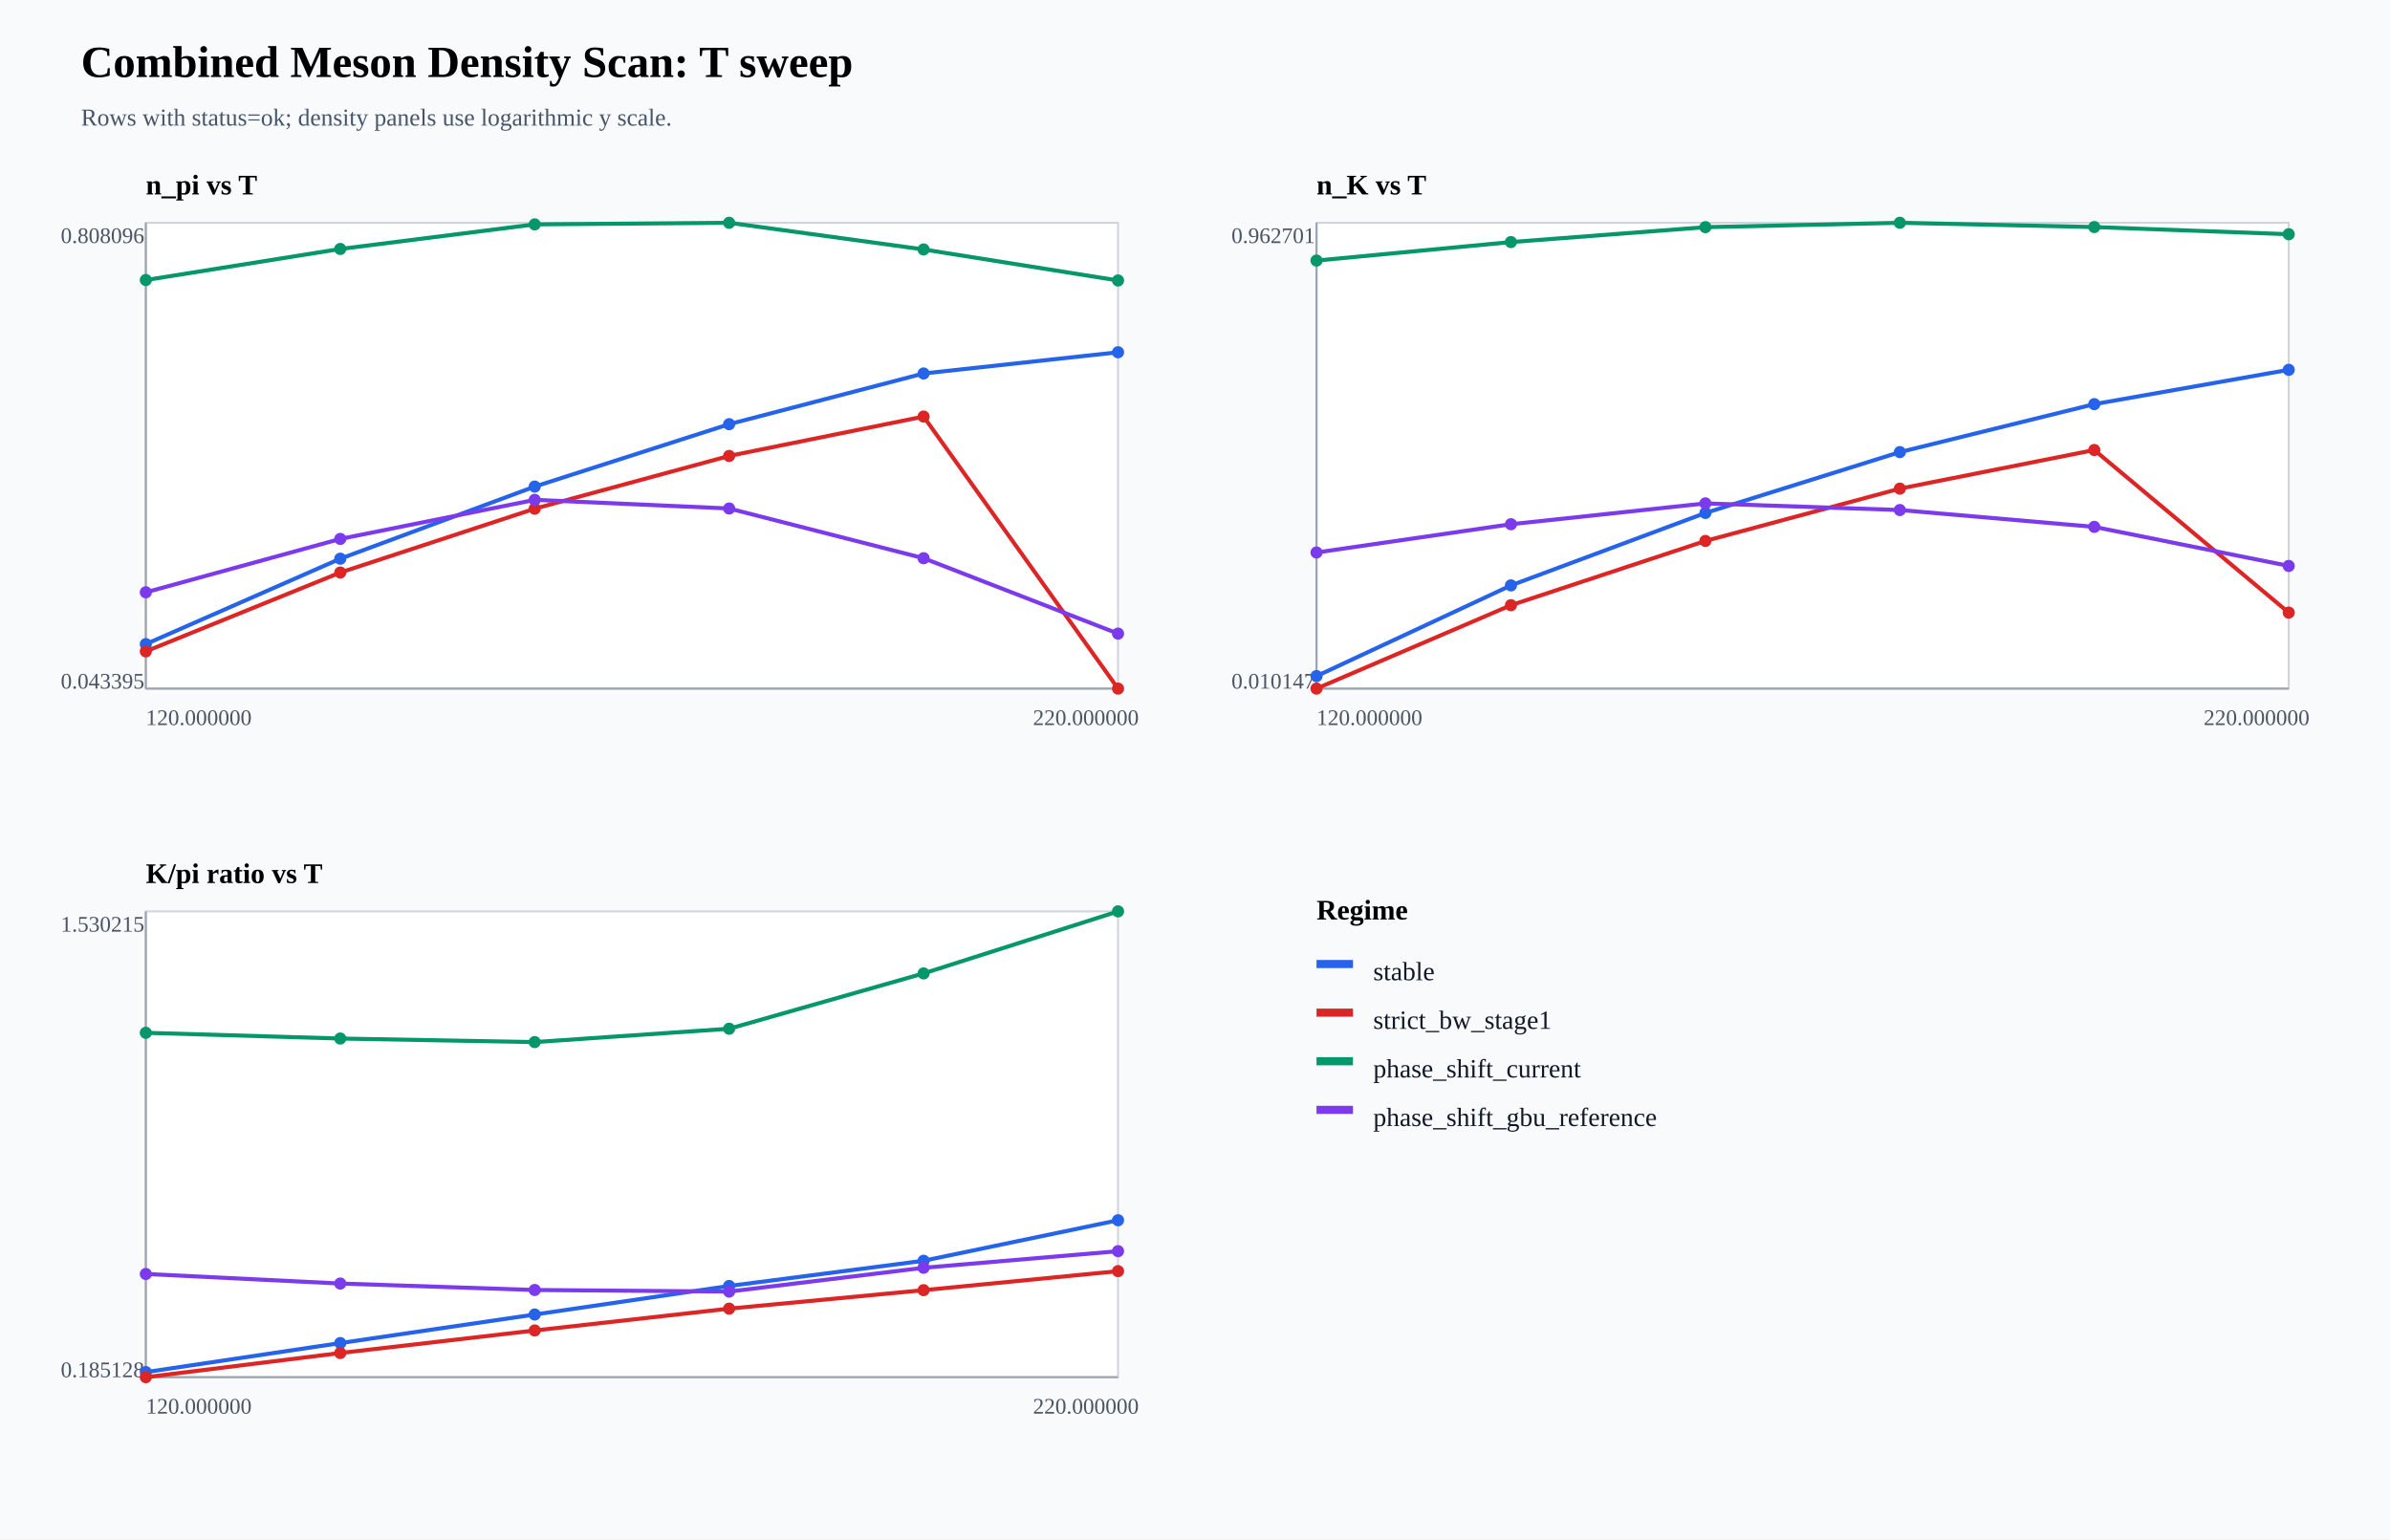
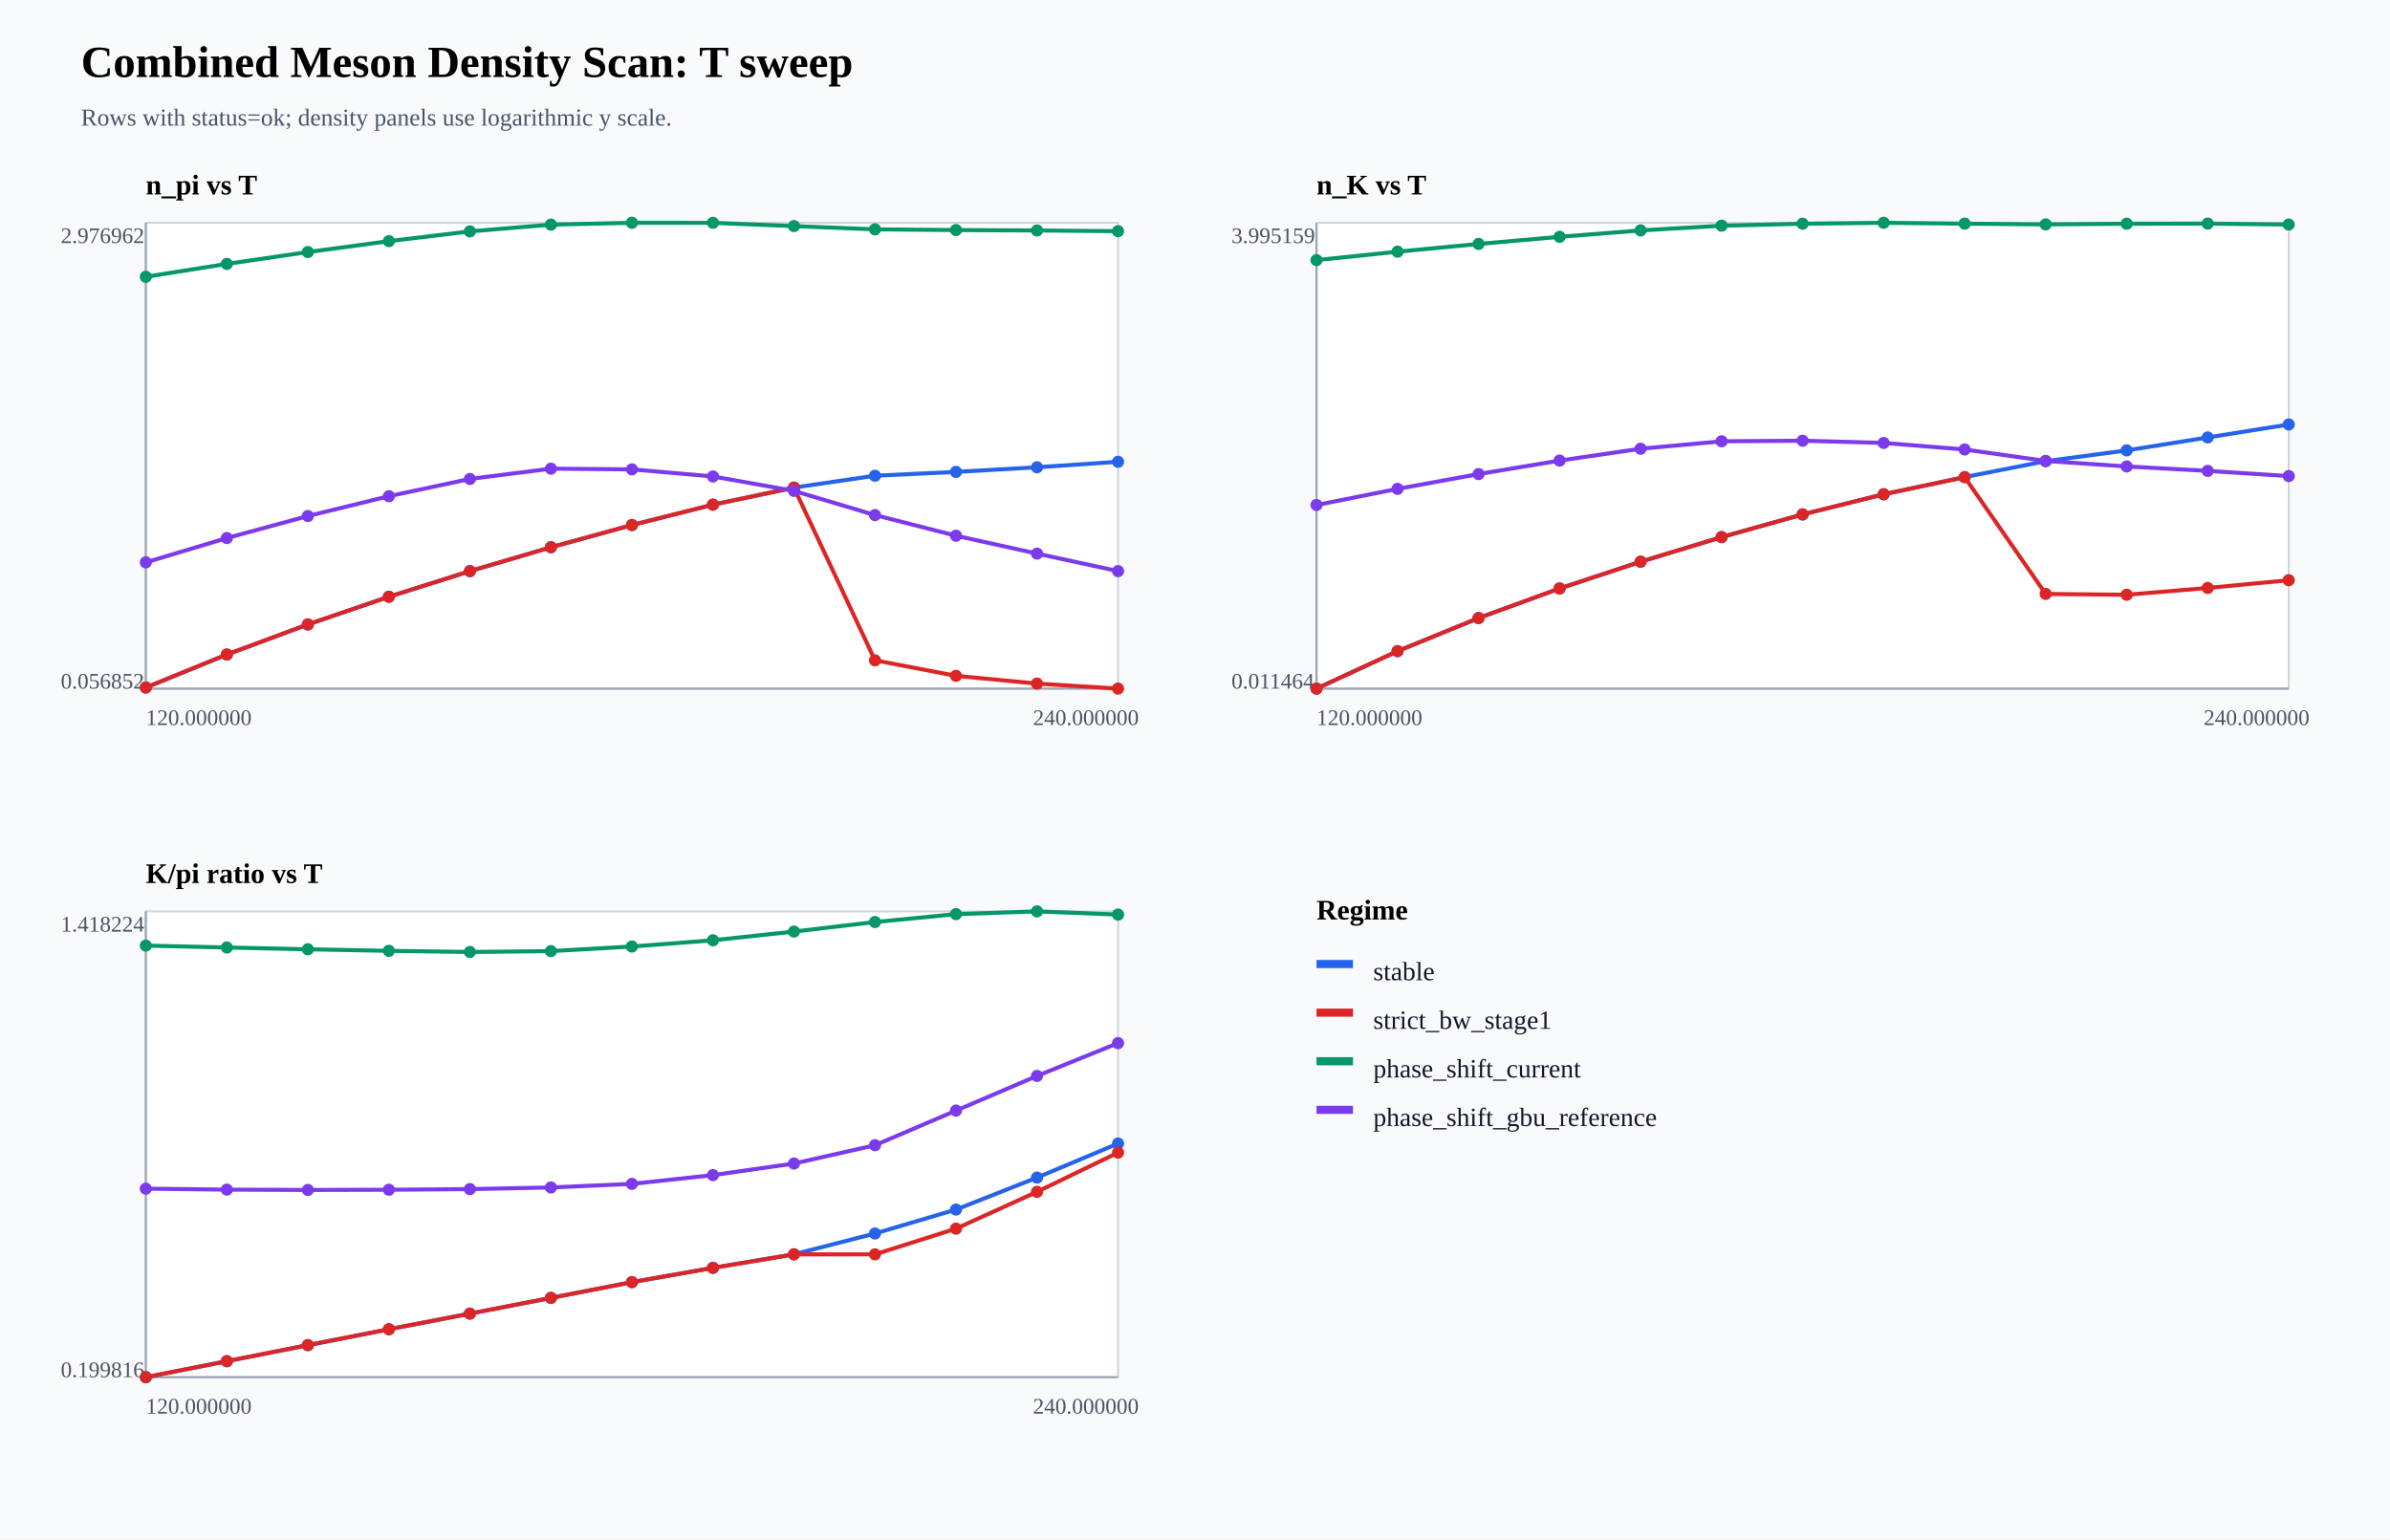
<svg xmlns="http://www.w3.org/2000/svg" width="1180" height="760" viewBox="0 0 1180 760">
  <rect width="1180" height="760" fill="#f8fafc" />
  <text x="40" y="38" font-size="22" font-weight="700">Combined Meson Density Scan: T sweep</text>
  <text x="40" y="62" font-size="12" fill="#475569">Rows with status=ok; density panels use logarithmic y scale.</text>
  <g>
    <text x="72.0" y="96.0" font-size="14" font-weight="600">n_pi vs T</text>
    <rect x="72.0" y="110.0" width="480.0" height="230.0" fill="#ffffff" stroke="#d1d5db" />
    <line x1="72.0" y1="340.0" x2="552.0" y2="340.0" stroke="#9ca3af" />
    <line x1="72.0" y1="110.0" x2="72.0" y2="340.0" stroke="#9ca3af" />
    <text x="72.0" y="358.0" font-size="11" fill="#4b5563">120.000000</text>
-     <text x="510.0" y="358.0" font-size="11" fill="#4b5563">220.000000</text>
-     <text x="30.0" y="340.0" font-size="11" fill="#4b5563">0.043395</text>
-     <text x="30.0" y="120.0" font-size="11" fill="#4b5563">0.808096</text>
-     <polyline points="72.0,318.035 168.0,275.869 264.0,240.254 360.0,209.449 456.0,184.408 552.0,173.933" fill="none" stroke="#2563eb" stroke-width="2" />
-     <circle cx="72.0" cy="318.035" r="3" fill="#2563eb" />
-     <circle cx="168.0" cy="275.869" r="3" fill="#2563eb" />
-     <circle cx="264.0" cy="240.254" r="3" fill="#2563eb" />
-     <circle cx="360.0" cy="209.449" r="3" fill="#2563eb" />
-     <circle cx="456.0" cy="184.408" r="3" fill="#2563eb" />
-     <circle cx="552.0" cy="173.933" r="3" fill="#2563eb" />
-     <polyline points="72.0,321.63 168.0,282.691 264.0,251.176 360.0,225.118 456.0,205.683 552.0,340.0" fill="none" stroke="#dc2626" stroke-width="2" />
-     <circle cx="72.0" cy="321.63" r="3" fill="#dc2626" />
-     <circle cx="168.0" cy="282.691" r="3" fill="#dc2626" />
-     <circle cx="264.0" cy="251.176" r="3" fill="#dc2626" />
-     <circle cx="360.0" cy="225.118" r="3" fill="#dc2626" />
-     <circle cx="456.0" cy="205.683" r="3" fill="#dc2626" />
+     <text x="510.0" y="358.0" font-size="11" fill="#4b5563">240.000000</text>
+     <text x="30.0" y="340.0" font-size="11" fill="#4b5563">0.056852</text>
+     <text x="30.0" y="120.0" font-size="11" fill="#4b5563">2.976962</text>
+     <polyline points="72.0,339.468 112.0,323.176 152.0,308.315 192.0,294.651 232.0,282.002 272.0,270.215 312.0,259.244 352.0,249.171 392.0,240.743 432.0,234.892 472.0,233.005 512.0,230.719 552.0,228.009" fill="none" stroke="#2563eb" stroke-width="2" />
+     <circle cx="72.0" cy="339.468" r="3" fill="#2563eb" />
+     <circle cx="112.0" cy="323.176" r="3" fill="#2563eb" />
+     <circle cx="152.0" cy="308.315" r="3" fill="#2563eb" />
+     <circle cx="192.0" cy="294.651" r="3" fill="#2563eb" />
+     <circle cx="232.0" cy="282.002" r="3" fill="#2563eb" />
+     <circle cx="272.0" cy="270.215" r="3" fill="#2563eb" />
+     <circle cx="312.0" cy="259.244" r="3" fill="#2563eb" />
+     <circle cx="352.0" cy="249.171" r="3" fill="#2563eb" />
+     <circle cx="392.0" cy="240.743" r="3" fill="#2563eb" />
+     <circle cx="432.0" cy="234.892" r="3" fill="#2563eb" />
+     <circle cx="472.0" cy="233.005" r="3" fill="#2563eb" />
+     <circle cx="512.0" cy="230.719" r="3" fill="#2563eb" />
+     <circle cx="552.0" cy="228.009" r="3" fill="#2563eb" />
+     <polyline points="72.0,339.468 112.0,323.176 152.0,308.315 192.0,294.652 232.0,282.005 272.0,270.221 312.0,259.255 352.0,249.191 392.0,240.778 432.0,326.047 472.0,333.702 512.0,337.539 552.0,340.0" fill="none" stroke="#dc2626" stroke-width="2" />
+     <circle cx="72.0" cy="339.468" r="3" fill="#dc2626" />
+     <circle cx="112.0" cy="323.176" r="3" fill="#dc2626" />
+     <circle cx="152.0" cy="308.315" r="3" fill="#dc2626" />
+     <circle cx="192.0" cy="294.652" r="3" fill="#dc2626" />
+     <circle cx="232.0" cy="282.005" r="3" fill="#dc2626" />
+     <circle cx="272.0" cy="270.221" r="3" fill="#dc2626" />
+     <circle cx="312.0" cy="259.255" r="3" fill="#dc2626" />
+     <circle cx="352.0" cy="249.191" r="3" fill="#dc2626" />
+     <circle cx="392.0" cy="240.778" r="3" fill="#dc2626" />
+     <circle cx="432.0" cy="326.047" r="3" fill="#dc2626" />
+     <circle cx="472.0" cy="333.702" r="3" fill="#dc2626" />
+     <circle cx="512.0" cy="337.539" r="3" fill="#dc2626" />
    <circle cx="552.0" cy="340.0" r="3" fill="#dc2626" />
-     <polyline points="72.0,138.268 168.0,122.934 264.0,110.79 360.0,110.0 456.0,123.176 552.0,138.49" fill="none" stroke="#059669" stroke-width="2" />
-     <circle cx="72.0" cy="138.268" r="3" fill="#059669" />
-     <circle cx="168.0" cy="122.934" r="3" fill="#059669" />
-     <circle cx="264.0" cy="110.79" r="3" fill="#059669" />
-     <circle cx="360.0" cy="110.0" r="3" fill="#059669" />
-     <circle cx="456.0" cy="123.176" r="3" fill="#059669" />
-     <circle cx="552.0" cy="138.49" r="3" fill="#059669" />
-     <polyline points="72.0,292.459 168.0,266.098 264.0,246.809 360.0,251.082 456.0,275.63 552.0,312.858" fill="none" stroke="#7c3aed" stroke-width="2" />
-     <circle cx="72.0" cy="292.459" r="3" fill="#7c3aed" />
-     <circle cx="168.0" cy="266.098" r="3" fill="#7c3aed" />
-     <circle cx="264.0" cy="246.809" r="3" fill="#7c3aed" />
-     <circle cx="360.0" cy="251.082" r="3" fill="#7c3aed" />
-     <circle cx="456.0" cy="275.63" r="3" fill="#7c3aed" />
-     <circle cx="552.0" cy="312.858" r="3" fill="#7c3aed" />
+     <polyline points="72.0,136.665 112.0,130.304 152.0,124.445 192.0,119.069 232.0,114.258 272.0,110.915 312.0,110.0 352.0,110.026 392.0,111.635 432.0,113.237 472.0,113.597 512.0,113.797 552.0,114.145" fill="none" stroke="#059669" stroke-width="2" />
+     <circle cx="72.0" cy="136.665" r="3" fill="#059669" />
+     <circle cx="112.0" cy="130.304" r="3" fill="#059669" />
+     <circle cx="152.0" cy="124.445" r="3" fill="#059669" />
+     <circle cx="192.0" cy="119.069" r="3" fill="#059669" />
+     <circle cx="232.0" cy="114.258" r="3" fill="#059669" />
+     <circle cx="272.0" cy="110.915" r="3" fill="#059669" />
+     <circle cx="312.0" cy="110.0" r="3" fill="#059669" />
+     <circle cx="352.0" cy="110.026" r="3" fill="#059669" />
+     <circle cx="392.0" cy="111.635" r="3" fill="#059669" />
+     <circle cx="432.0" cy="113.237" r="3" fill="#059669" />
+     <circle cx="472.0" cy="113.597" r="3" fill="#059669" />
+     <circle cx="512.0" cy="113.797" r="3" fill="#059669" />
+     <circle cx="552.0" cy="114.145" r="3" fill="#059669" />
+     <polyline points="72.0,277.664 112.0,265.672 152.0,254.797 192.0,245.002 232.0,236.477 272.0,231.409 312.0,231.756 352.0,235.257 392.0,242.392 432.0,254.32 472.0,264.525 512.0,273.352 552.0,281.999" fill="none" stroke="#7c3aed" stroke-width="2" />
+     <circle cx="72.0" cy="277.664" r="3" fill="#7c3aed" />
+     <circle cx="112.0" cy="265.672" r="3" fill="#7c3aed" />
+     <circle cx="152.0" cy="254.797" r="3" fill="#7c3aed" />
+     <circle cx="192.0" cy="245.002" r="3" fill="#7c3aed" />
+     <circle cx="232.0" cy="236.477" r="3" fill="#7c3aed" />
+     <circle cx="272.0" cy="231.409" r="3" fill="#7c3aed" />
+     <circle cx="312.0" cy="231.756" r="3" fill="#7c3aed" />
+     <circle cx="352.0" cy="235.257" r="3" fill="#7c3aed" />
+     <circle cx="392.0" cy="242.392" r="3" fill="#7c3aed" />
+     <circle cx="432.0" cy="254.32" r="3" fill="#7c3aed" />
+     <circle cx="472.0" cy="264.525" r="3" fill="#7c3aed" />
+     <circle cx="512.0" cy="273.352" r="3" fill="#7c3aed" />
+     <circle cx="552.0" cy="281.999" r="3" fill="#7c3aed" />
  </g>
  <g>
    <text x="650.0" y="96.0" font-size="14" font-weight="600">n_K vs T</text>
    <rect x="650.0" y="110.0" width="480.0" height="230.0" fill="#ffffff" stroke="#d1d5db" />
    <line x1="650.0" y1="340.0" x2="1130.0" y2="340.0" stroke="#9ca3af" />
    <line x1="650.0" y1="110.0" x2="650.0" y2="340.0" stroke="#9ca3af" />
    <text x="650.0" y="358.0" font-size="11" fill="#4b5563">120.000000</text>
-     <text x="1088.0" y="358.0" font-size="11" fill="#4b5563">220.000000</text>
-     <text x="608.0" y="340.0" font-size="11" fill="#4b5563">0.010147</text>
-     <text x="608.0" y="120.0" font-size="11" fill="#4b5563">0.962701</text>
-     <polyline points="650.0,333.833 746.0,289.046 842.0,253.277 938.0,223.235 1034.0,199.548 1130.0,182.594" fill="none" stroke="#2563eb" stroke-width="2" />
-     <circle cx="650.0" cy="333.833" r="3" fill="#2563eb" />
-     <circle cx="746.0" cy="289.046" r="3" fill="#2563eb" />
-     <circle cx="842.0" cy="253.277" r="3" fill="#2563eb" />
-     <circle cx="938.0" cy="223.235" r="3" fill="#2563eb" />
-     <circle cx="1034.0" cy="199.548" r="3" fill="#2563eb" />
-     <circle cx="1130.0" cy="182.594" r="3" fill="#2563eb" />
-     <polyline points="650.0,340.0 746.0,298.826 842.0,267.098 938.0,241.267 1034.0,222.2 1130.0,302.486" fill="none" stroke="#dc2626" stroke-width="2" />
+     <text x="1088.0" y="358.0" font-size="11" fill="#4b5563">240.000000</text>
+     <text x="608.0" y="340.0" font-size="11" fill="#4b5563">0.011464</text>
+     <text x="608.0" y="120.0" font-size="11" fill="#4b5563">3.995159</text>
+     <polyline points="650.0,340 690.0,321.511 730.0,305.167 770.0,290.556 810.0,277.349 850.0,265.192 890.0,253.984 930.0,244.024 970.0,235.561 1010.0,227.71 1050.0,222.376 1090.0,215.993 1130.0,209.589" fill="none" stroke="#2563eb" stroke-width="2" />
+     <circle cx="650.0" cy="340" r="3" fill="#2563eb" />
+     <circle cx="690.0" cy="321.511" r="3" fill="#2563eb" />
+     <circle cx="730.0" cy="305.167" r="3" fill="#2563eb" />
+     <circle cx="770.0" cy="290.556" r="3" fill="#2563eb" />
+     <circle cx="810.0" cy="277.349" r="3" fill="#2563eb" />
+     <circle cx="850.0" cy="265.192" r="3" fill="#2563eb" />
+     <circle cx="890.0" cy="253.984" r="3" fill="#2563eb" />
+     <circle cx="930.0" cy="244.024" r="3" fill="#2563eb" />
+     <circle cx="970.0" cy="235.561" r="3" fill="#2563eb" />
+     <circle cx="1010.0" cy="227.71" r="3" fill="#2563eb" />
+     <circle cx="1050.0" cy="222.376" r="3" fill="#2563eb" />
+     <circle cx="1090.0" cy="215.993" r="3" fill="#2563eb" />
+     <circle cx="1130.0" cy="209.589" r="3" fill="#2563eb" />
+     <polyline points="650.0,340.0 690.0,321.511 730.0,305.168 770.0,290.558 810.0,277.354 850.0,265.202 890.0,254.001 930.0,244.054 970.0,235.609 1010.0,293.259 1050.0,293.668 1090.0,290.308 1130.0,286.481" fill="none" stroke="#dc2626" stroke-width="2" />
    <circle cx="650.0" cy="340.0" r="3" fill="#dc2626" />
-     <circle cx="746.0" cy="298.826" r="3" fill="#dc2626" />
-     <circle cx="842.0" cy="267.098" r="3" fill="#dc2626" />
-     <circle cx="938.0" cy="241.267" r="3" fill="#dc2626" />
-     <circle cx="1034.0" cy="222.2" r="3" fill="#dc2626" />
-     <circle cx="1130.0" cy="302.486" r="3" fill="#dc2626" />
-     <polyline points="650.0,128.659 746.0,119.523 842.0,112.17 938.0,110.0 1034.0,112.107 1130.0,115.653" fill="none" stroke="#059669" stroke-width="2" />
-     <circle cx="650.0" cy="128.659" r="3" fill="#059669" />
-     <circle cx="746.0" cy="119.523" r="3" fill="#059669" />
-     <circle cx="842.0" cy="112.17" r="3" fill="#059669" />
-     <circle cx="938.0" cy="110.0" r="3" fill="#059669" />
-     <circle cx="1034.0" cy="112.107" r="3" fill="#059669" />
-     <circle cx="1130.0" cy="115.653" r="3" fill="#059669" />
-     <polyline points="650.0,272.799 746.0,258.839 842.0,248.557 938.0,251.832 1034.0,260.15 1130.0,279.447" fill="none" stroke="#7c3aed" stroke-width="2" />
-     <circle cx="650.0" cy="272.799" r="3" fill="#7c3aed" />
-     <circle cx="746.0" cy="258.839" r="3" fill="#7c3aed" />
-     <circle cx="842.0" cy="248.557" r="3" fill="#7c3aed" />
-     <circle cx="938.0" cy="251.832" r="3" fill="#7c3aed" />
-     <circle cx="1034.0" cy="260.15" r="3" fill="#7c3aed" />
-     <circle cx="1130.0" cy="279.447" r="3" fill="#7c3aed" />
+     <circle cx="690.0" cy="321.511" r="3" fill="#dc2626" />
+     <circle cx="730.0" cy="305.168" r="3" fill="#dc2626" />
+     <circle cx="770.0" cy="290.558" r="3" fill="#dc2626" />
+     <circle cx="810.0" cy="277.354" r="3" fill="#dc2626" />
+     <circle cx="850.0" cy="265.202" r="3" fill="#dc2626" />
+     <circle cx="890.0" cy="254.001" r="3" fill="#dc2626" />
+     <circle cx="930.0" cy="244.054" r="3" fill="#dc2626" />
+     <circle cx="970.0" cy="235.609" r="3" fill="#dc2626" />
+     <circle cx="1010.0" cy="293.259" r="3" fill="#dc2626" />
+     <circle cx="1050.0" cy="293.668" r="3" fill="#dc2626" />
+     <circle cx="1090.0" cy="290.308" r="3" fill="#dc2626" />
+     <circle cx="1130.0" cy="286.481" r="3" fill="#dc2626" />
+     <polyline points="650.0,128.423 690.0,124.27 730.0,120.446 770.0,116.932 810.0,113.768 850.0,111.44 890.0,110.464 930.0,110.0 970.0,110.427 1010.0,110.799 1050.0,110.463 1090.0,110.397 1130.0,110.866" fill="none" stroke="#059669" stroke-width="2" />
+     <circle cx="650.0" cy="128.423" r="3" fill="#059669" />
+     <circle cx="690.0" cy="124.27" r="3" fill="#059669" />
+     <circle cx="730.0" cy="120.446" r="3" fill="#059669" />
+     <circle cx="770.0" cy="116.932" r="3" fill="#059669" />
+     <circle cx="810.0" cy="113.768" r="3" fill="#059669" />
+     <circle cx="850.0" cy="111.44" r="3" fill="#059669" />
+     <circle cx="890.0" cy="110.464" r="3" fill="#059669" />
+     <circle cx="930.0" cy="110.0" r="3" fill="#059669" />
+     <circle cx="970.0" cy="110.427" r="3" fill="#059669" />
+     <circle cx="1010.0" cy="110.799" r="3" fill="#059669" />
+     <circle cx="1050.0" cy="110.463" r="3" fill="#059669" />
+     <circle cx="1090.0" cy="110.397" r="3" fill="#059669" />
+     <circle cx="1130.0" cy="110.866" r="3" fill="#059669" />
+     <polyline points="650.0,249.347 690.0,241.384 730.0,234.079 770.0,227.422 810.0,221.564 850.0,217.892 890.0,217.601 930.0,218.711 970.0,221.936 1010.0,227.596 1050.0,230.315 1090.0,232.502 1130.0,235.072" fill="none" stroke="#7c3aed" stroke-width="2" />
+     <circle cx="650.0" cy="249.347" r="3" fill="#7c3aed" />
+     <circle cx="690.0" cy="241.384" r="3" fill="#7c3aed" />
+     <circle cx="730.0" cy="234.079" r="3" fill="#7c3aed" />
+     <circle cx="770.0" cy="227.422" r="3" fill="#7c3aed" />
+     <circle cx="810.0" cy="221.564" r="3" fill="#7c3aed" />
+     <circle cx="850.0" cy="217.892" r="3" fill="#7c3aed" />
+     <circle cx="890.0" cy="217.601" r="3" fill="#7c3aed" />
+     <circle cx="930.0" cy="218.711" r="3" fill="#7c3aed" />
+     <circle cx="970.0" cy="221.936" r="3" fill="#7c3aed" />
+     <circle cx="1010.0" cy="227.596" r="3" fill="#7c3aed" />
+     <circle cx="1050.0" cy="230.315" r="3" fill="#7c3aed" />
+     <circle cx="1090.0" cy="232.502" r="3" fill="#7c3aed" />
+     <circle cx="1130.0" cy="235.072" r="3" fill="#7c3aed" />
  </g>
  <g>
    <text x="72.0" y="436.0" font-size="14" font-weight="600">K/pi ratio vs T</text>
    <rect x="72.0" y="450.0" width="480.0" height="230.0" fill="#ffffff" stroke="#d1d5db" />
    <line x1="72.0" y1="680.0" x2="552.0" y2="680.0" stroke="#9ca3af" />
    <line x1="72.0" y1="450.0" x2="72.0" y2="680.0" stroke="#9ca3af" />
    <text x="72.0" y="698.0" font-size="11" fill="#4b5563">120.000000</text>
-     <text x="510.0" y="698.0" font-size="11" fill="#4b5563">220.000000</text>
-     <text x="30.0" y="680.0" font-size="11" fill="#4b5563">0.185128</text>
-     <text x="30.0" y="460.0" font-size="11" fill="#4b5563">1.530215</text>
-     <polyline points="72.0,677.488 168.0,663.152 264.0,649.053 360.0,634.964 456.0,622.511 552.0,602.513" fill="none" stroke="#2563eb" stroke-width="2" />
-     <circle cx="72.0" cy="677.488" r="3" fill="#2563eb" />
-     <circle cx="168.0" cy="663.152" r="3" fill="#2563eb" />
-     <circle cx="264.0" cy="649.053" r="3" fill="#2563eb" />
-     <circle cx="360.0" cy="634.964" r="3" fill="#2563eb" />
-     <circle cx="456.0" cy="622.511" r="3" fill="#2563eb" />
-     <circle cx="552.0" cy="602.513" r="3" fill="#2563eb" />
-     <polyline points="72.0,680.0 168.0,668.067 264.0,656.942 360.0,646.152 456.0,637.036 552.0,627.638" fill="none" stroke="#dc2626" stroke-width="2" />
+     <text x="510.0" y="698.0" font-size="11" fill="#4b5563">240.000000</text>
+     <text x="30.0" y="680.0" font-size="11" fill="#4b5563">0.199816</text>
+     <text x="30.0" y="460.0" font-size="11" fill="#4b5563">1.418224</text>
+     <polyline points="72.0,680 112.0,672.098 152.0,664.173 192.0,656.328 232.0,648.608 272.0,640.838 312.0,633.054 352.0,625.992 392.0,619.306 432.0,609.053 472.0,597.229 512.0,581.444 552.0,564.631" fill="none" stroke="#2563eb" stroke-width="2" />
+     <circle cx="72.0" cy="680" r="3" fill="#2563eb" />
+     <circle cx="112.0" cy="672.098" r="3" fill="#2563eb" />
+     <circle cx="152.0" cy="664.173" r="3" fill="#2563eb" />
+     <circle cx="192.0" cy="656.328" r="3" fill="#2563eb" />
+     <circle cx="232.0" cy="648.608" r="3" fill="#2563eb" />
+     <circle cx="272.0" cy="640.838" r="3" fill="#2563eb" />
+     <circle cx="312.0" cy="633.054" r="3" fill="#2563eb" />
+     <circle cx="352.0" cy="625.992" r="3" fill="#2563eb" />
+     <circle cx="392.0" cy="619.306" r="3" fill="#2563eb" />
+     <circle cx="432.0" cy="609.053" r="3" fill="#2563eb" />
+     <circle cx="472.0" cy="597.229" r="3" fill="#2563eb" />
+     <circle cx="512.0" cy="581.444" r="3" fill="#2563eb" />
+     <circle cx="552.0" cy="564.631" r="3" fill="#2563eb" />
+     <polyline points="72.0,680.0 112.0,672.099 152.0,664.174 192.0,656.331 232.0,648.614 272.0,640.85 312.0,633.076 352.0,626.03 392.0,619.368 432.0,619.344 472.0,606.655 512.0,588.479 552.0,569.095" fill="none" stroke="#dc2626" stroke-width="2" />
    <circle cx="72.0" cy="680.0" r="3" fill="#dc2626" />
-     <circle cx="168.0" cy="668.067" r="3" fill="#dc2626" />
-     <circle cx="264.0" cy="656.942" r="3" fill="#dc2626" />
-     <circle cx="360.0" cy="646.152" r="3" fill="#dc2626" />
-     <circle cx="456.0" cy="637.036" r="3" fill="#dc2626" />
-     <circle cx="552.0" cy="627.638" r="3" fill="#dc2626" />
-     <polyline points="72.0,509.958 168.0,512.788 264.0,514.542 360.0,507.949 456.0,480.637 552.0,450.0" fill="none" stroke="#059669" stroke-width="2" />
-     <circle cx="72.0" cy="509.958" r="3" fill="#059669" />
-     <circle cx="168.0" cy="512.788" r="3" fill="#059669" />
-     <circle cx="264.0" cy="514.542" r="3" fill="#059669" />
-     <circle cx="360.0" cy="507.949" r="3" fill="#059669" />
-     <circle cx="456.0" cy="480.637" r="3" fill="#059669" />
-     <circle cx="552.0" cy="450.0" r="3" fill="#059669" />
-     <polyline points="72.0,629.042 168.0,633.764 264.0,636.947 360.0,637.728 456.0,625.979 552.0,617.783" fill="none" stroke="#7c3aed" stroke-width="2" />
-     <circle cx="72.0" cy="629.042" r="3" fill="#7c3aed" />
-     <circle cx="168.0" cy="633.764" r="3" fill="#7c3aed" />
-     <circle cx="264.0" cy="636.947" r="3" fill="#7c3aed" />
-     <circle cx="360.0" cy="637.728" r="3" fill="#7c3aed" />
-     <circle cx="456.0" cy="625.979" r="3" fill="#7c3aed" />
-     <circle cx="552.0" cy="617.783" r="3" fill="#7c3aed" />
+     <circle cx="112.0" cy="672.099" r="3" fill="#dc2626" />
+     <circle cx="152.0" cy="664.174" r="3" fill="#dc2626" />
+     <circle cx="192.0" cy="656.331" r="3" fill="#dc2626" />
+     <circle cx="232.0" cy="648.614" r="3" fill="#dc2626" />
+     <circle cx="272.0" cy="640.85" r="3" fill="#dc2626" />
+     <circle cx="312.0" cy="633.076" r="3" fill="#dc2626" />
+     <circle cx="352.0" cy="626.03" r="3" fill="#dc2626" />
+     <circle cx="392.0" cy="619.368" r="3" fill="#dc2626" />
+     <circle cx="432.0" cy="619.344" r="3" fill="#dc2626" />
+     <circle cx="472.0" cy="606.655" r="3" fill="#dc2626" />
+     <circle cx="512.0" cy="588.479" r="3" fill="#dc2626" />
+     <circle cx="552.0" cy="569.095" r="3" fill="#dc2626" />
+     <polyline points="72.0,466.898 112.0,467.844 152.0,468.717 192.0,469.485 232.0,470.05 272.0,469.623 312.0,467.36 352.0,464.271 392.0,459.969 432.0,455.264 472.0,451.363 512.0,450.0 552.0,451.585" fill="none" stroke="#059669" stroke-width="2" />
+     <circle cx="72.0" cy="466.898" r="3" fill="#059669" />
+     <circle cx="112.0" cy="467.844" r="3" fill="#059669" />
+     <circle cx="152.0" cy="468.717" r="3" fill="#059669" />
+     <circle cx="192.0" cy="469.485" r="3" fill="#059669" />
+     <circle cx="232.0" cy="470.05" r="3" fill="#059669" />
+     <circle cx="272.0" cy="469.623" r="3" fill="#059669" />
+     <circle cx="312.0" cy="467.36" r="3" fill="#059669" />
+     <circle cx="352.0" cy="464.271" r="3" fill="#059669" />
+     <circle cx="392.0" cy="459.969" r="3" fill="#059669" />
+     <circle cx="432.0" cy="455.264" r="3" fill="#059669" />
+     <circle cx="472.0" cy="451.363" r="3" fill="#059669" />
+     <circle cx="512.0" cy="450.0" r="3" fill="#059669" />
+     <circle cx="552.0" cy="451.585" r="3" fill="#059669" />
+     <polyline points="72.0,586.914 112.0,587.399 152.0,587.561 192.0,587.451 232.0,587.138 272.0,586.324 312.0,584.552 352.0,580.224 392.0,574.506 432.0,565.464 472.0,548.367 512.0,531.257 552.0,515.045" fill="none" stroke="#7c3aed" stroke-width="2" />
+     <circle cx="72.0" cy="586.914" r="3" fill="#7c3aed" />
+     <circle cx="112.0" cy="587.399" r="3" fill="#7c3aed" />
+     <circle cx="152.0" cy="587.561" r="3" fill="#7c3aed" />
+     <circle cx="192.0" cy="587.451" r="3" fill="#7c3aed" />
+     <circle cx="232.0" cy="587.138" r="3" fill="#7c3aed" />
+     <circle cx="272.0" cy="586.324" r="3" fill="#7c3aed" />
+     <circle cx="312.0" cy="584.552" r="3" fill="#7c3aed" />
+     <circle cx="352.0" cy="580.224" r="3" fill="#7c3aed" />
+     <circle cx="392.0" cy="574.506" r="3" fill="#7c3aed" />
+     <circle cx="432.0" cy="565.464" r="3" fill="#7c3aed" />
+     <circle cx="472.0" cy="548.367" r="3" fill="#7c3aed" />
+     <circle cx="512.0" cy="531.257" r="3" fill="#7c3aed" />
+     <circle cx="552.0" cy="515.045" r="3" fill="#7c3aed" />
  </g>
  <g>
    <text x="650" y="454" font-size="14" font-weight="600">Regime</text>
    <rect x="650" y="474" width="18" height="4" fill="#2563eb" />
    <text x="678" y="484" font-size="13" fill="#111827">stable</text>
    <rect x="650" y="498" width="18" height="4" fill="#dc2626" />
    <text x="678" y="508" font-size="13" fill="#111827">strict_bw_stage1</text>
    <rect x="650" y="522" width="18" height="4" fill="#059669" />
    <text x="678" y="532" font-size="13" fill="#111827">phase_shift_current</text>
    <rect x="650" y="546" width="18" height="4" fill="#7c3aed" />
    <text x="678" y="556" font-size="13" fill="#111827">phase_shift_gbu_reference</text>
  </g>
</svg>
